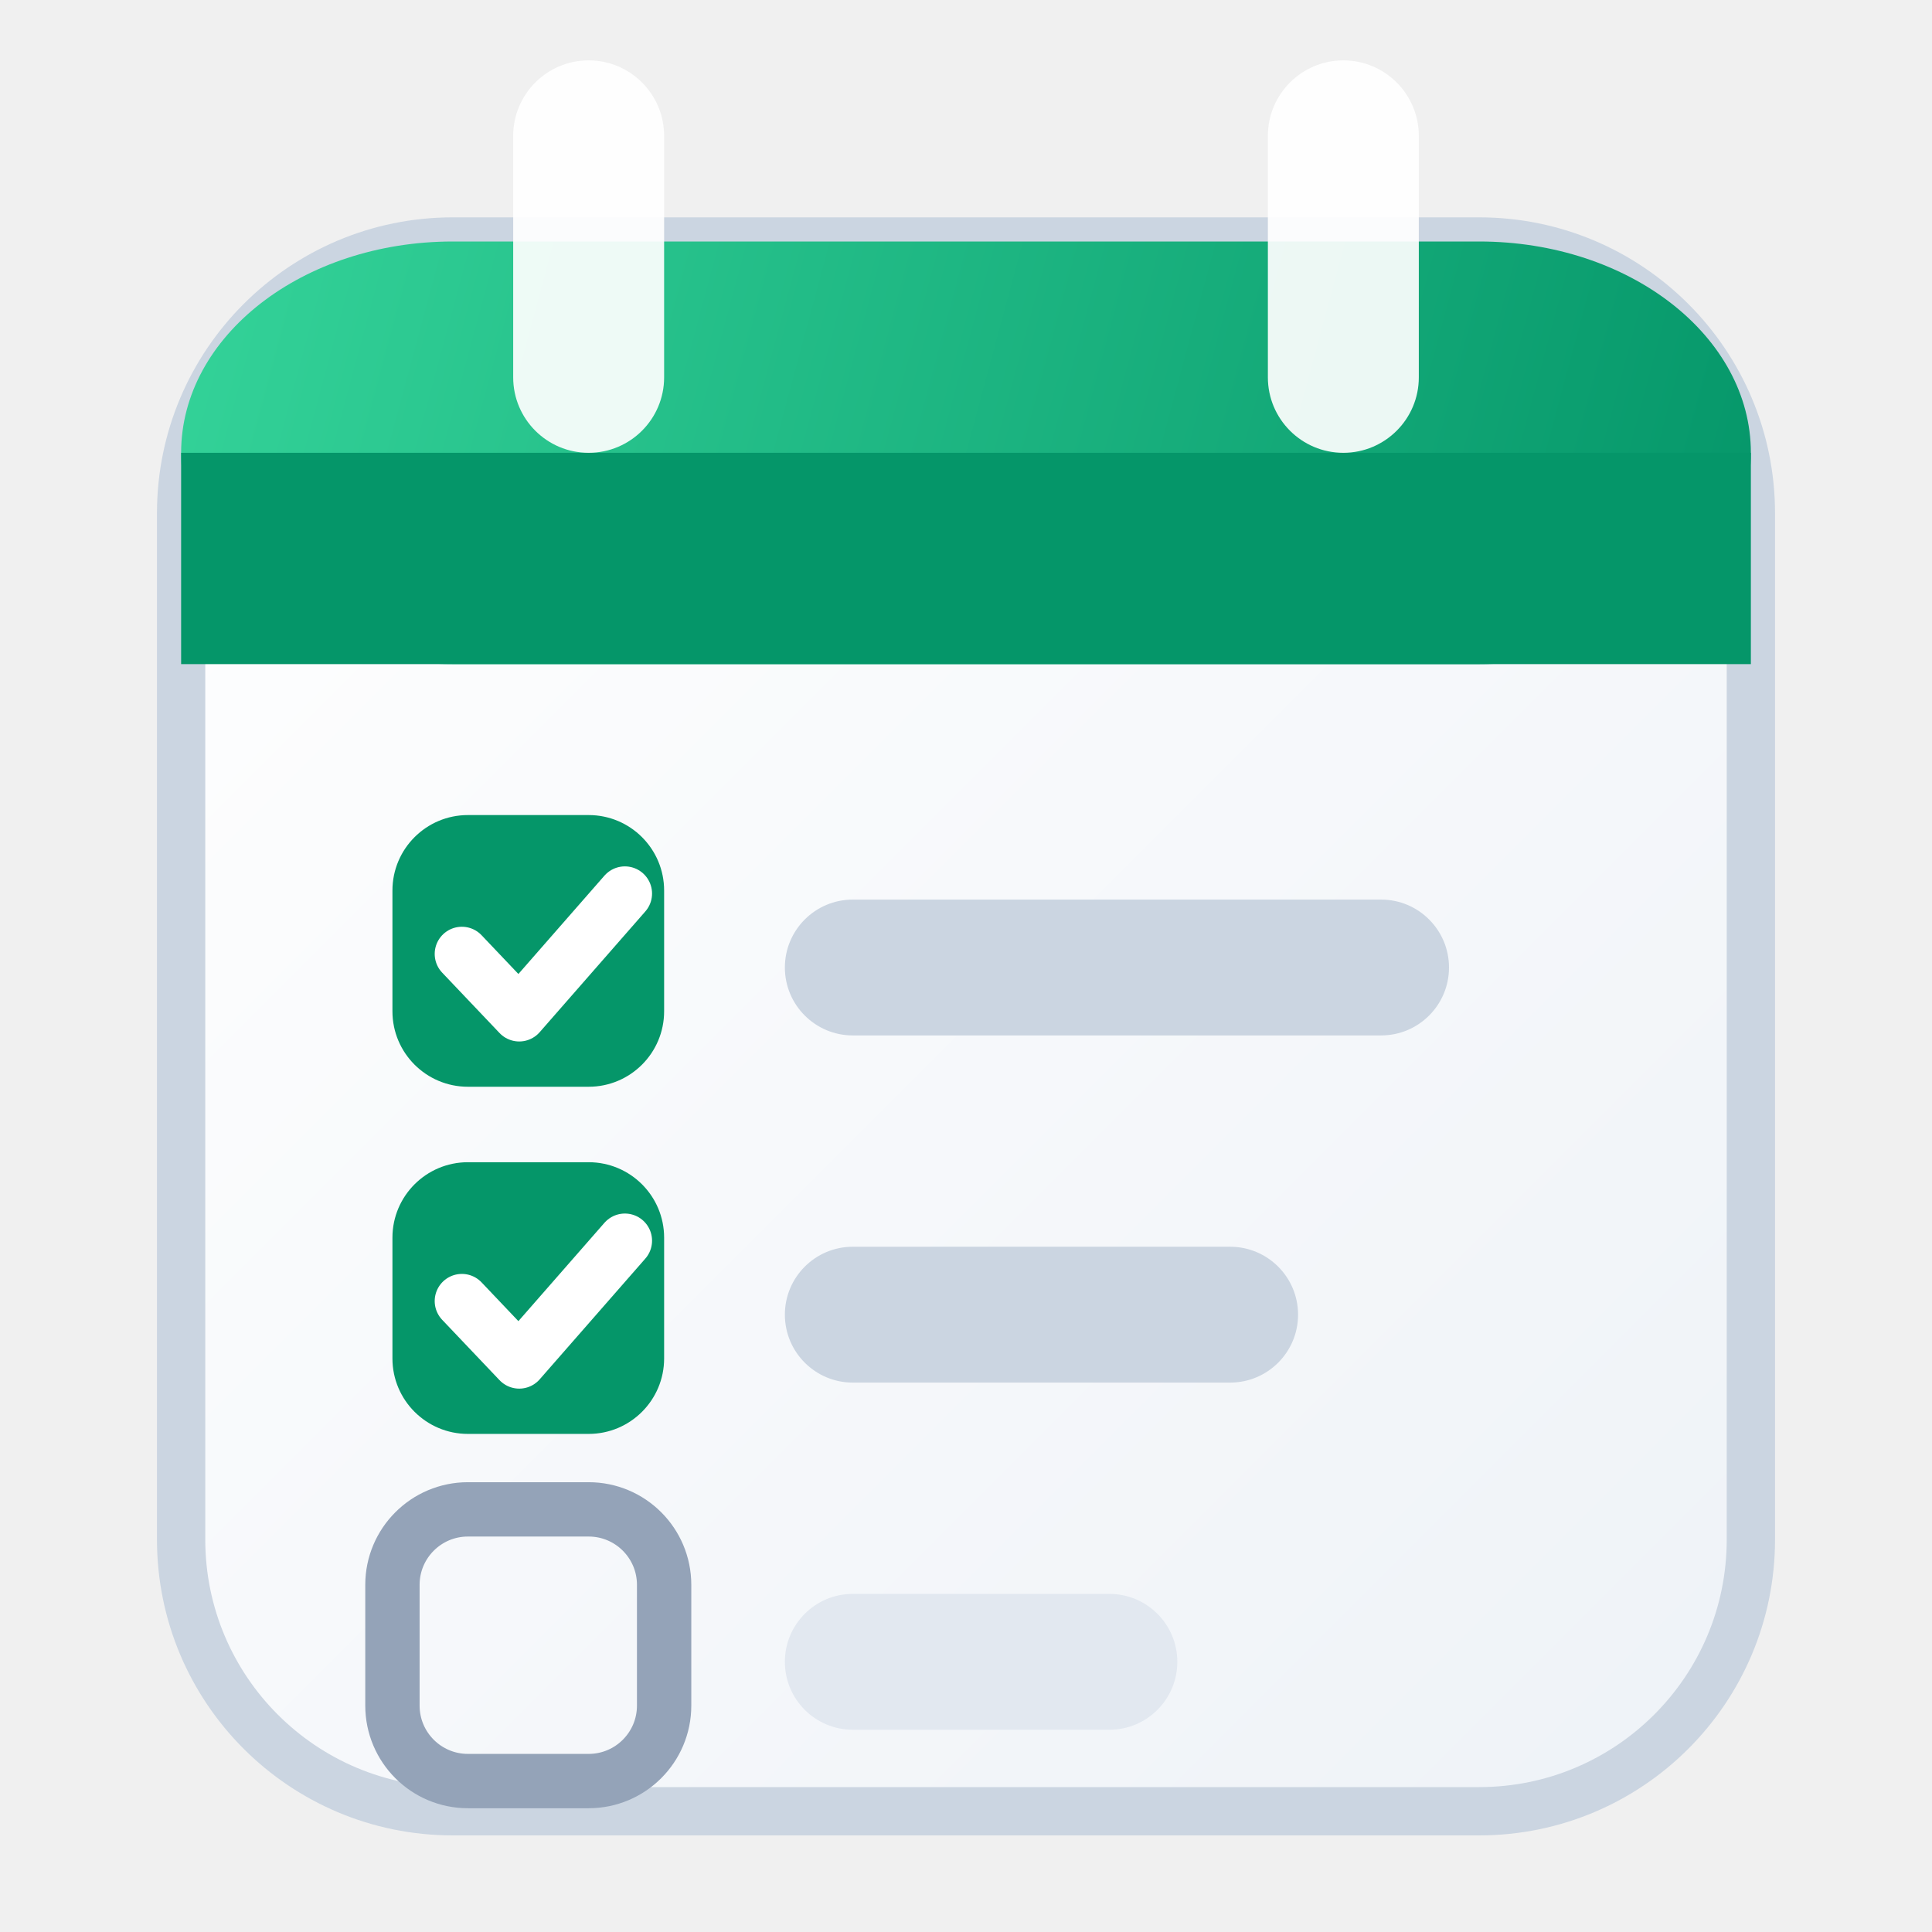
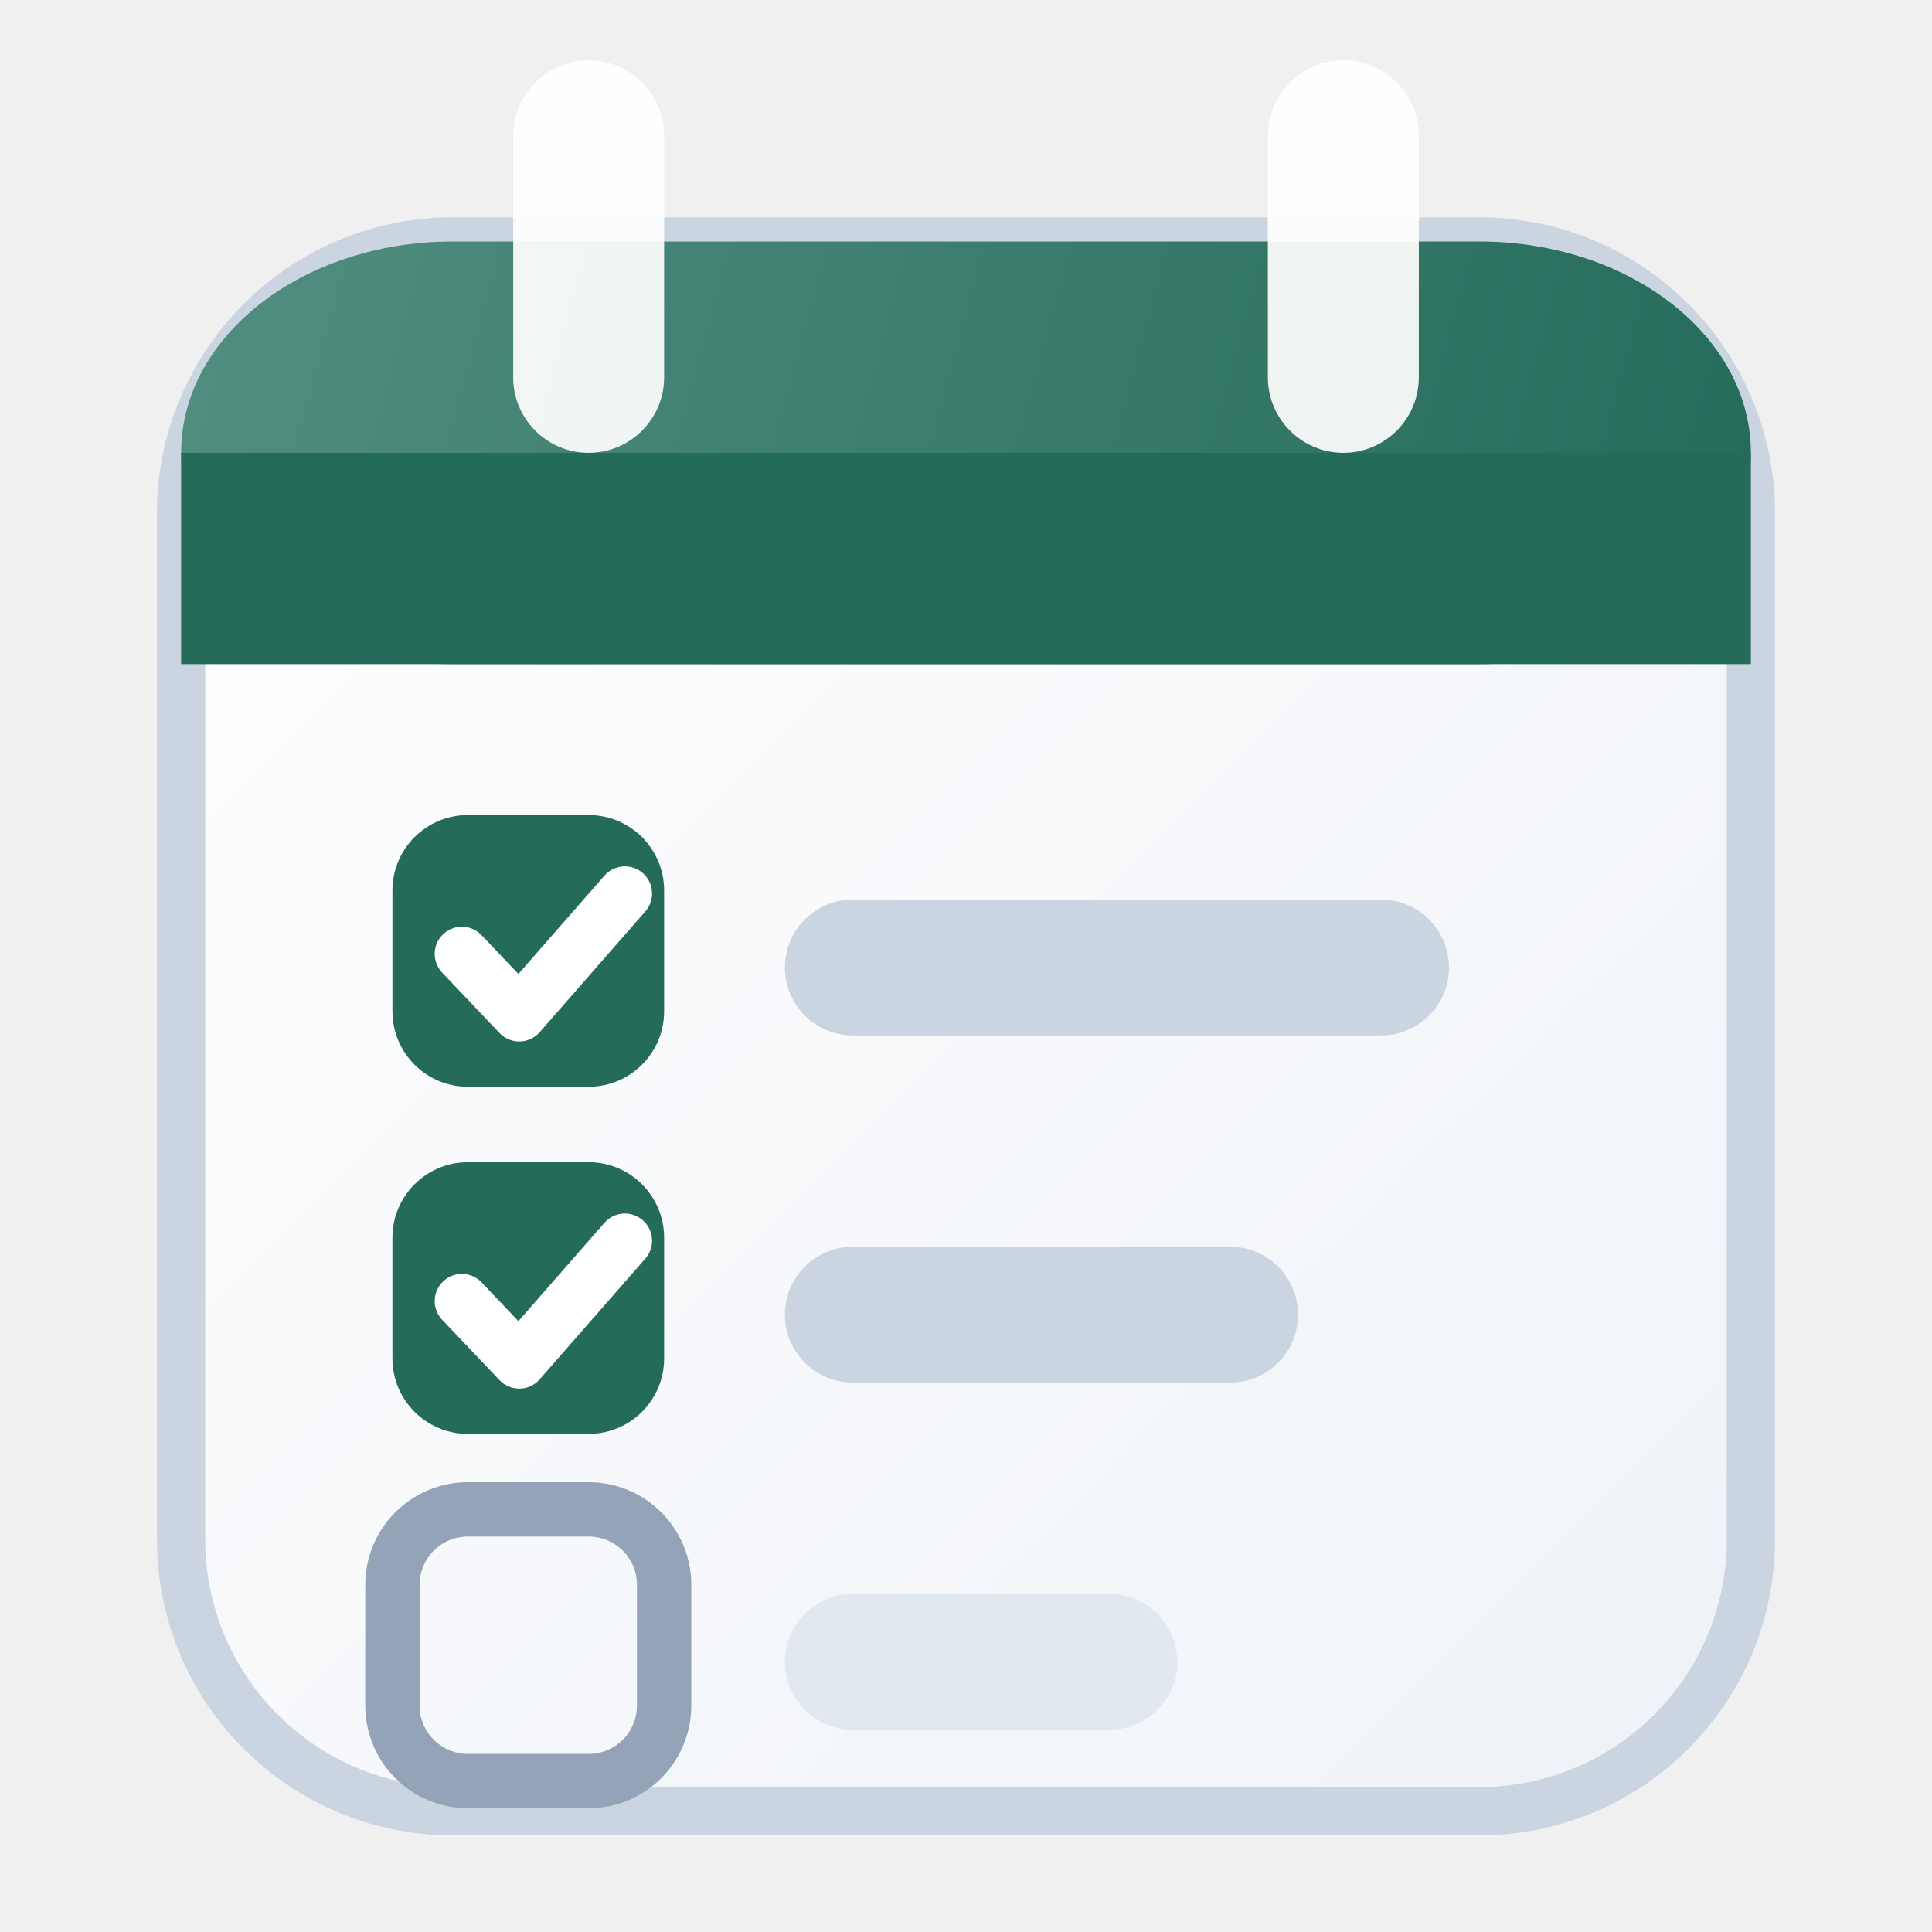
<svg xmlns="http://www.w3.org/2000/svg" viewBox="0 0 64 64">
  <defs>
    <linearGradient id="kertas" x1="6" y1="8" x2="58" y2="60" gradientUnits="userSpaceOnUse">
      <stop offset="0" stop-color="#ffffff" />
      <stop offset="1" stop-color="#eef2f7" />
    </linearGradient>
    <linearGradient id="kepala" x1="6" y1="8" x2="58" y2="22" gradientUnits="userSpaceOnUse">
-       <stop offset="0" stop-color="#34d399" />
-       <stop offset="1" stop-color="#059669" />
+       <stop offset="0" stop-color="#518e7f" />
+       <stop offset="1" stop-color="#246b5a" />
    </linearGradient>
  </defs>
  <rect x="6" y="8" width="52" height="52" rx="9" fill="url(#kertas)" stroke="#cbd5e1" stroke-width="1.6" />
  <rect x="6" y="8" width="52" height="14" rx="9" fill="url(#kepala)" />
-   <rect x="6" y="15" width="52" height="7" fill="#059669" />
+   <rect x="6" y="15" width="52" height="7" fill="#246b5a" />
  <rect x="17" y="2" width="5" height="13" rx="2.5" fill="#ffffff" opacity="0.92" />
  <rect x="42" y="2" width="5" height="13" rx="2.5" fill="#ffffff" opacity="0.92" />
-   <rect x="13" y="27" width="9" height="9" rx="2.5" fill="#059669" />
+   <rect x="13" y="27" width="9" height="9" rx="2.5" fill="#246b5a" />
  <path d="M 15.3 31.6 L 17.2 33.6 L 20.7 29.6" fill="none" stroke="#ffffff" stroke-width="1.8" stroke-linecap="round" stroke-linejoin="round" />
  <rect x="26" y="29.8" width="22" height="4.5" rx="2.25" fill="#cbd5e1" />
-   <rect x="13" y="38.5" width="9" height="9" rx="2.5" fill="#059669" />
+   <rect x="13" y="38.5" width="9" height="9" rx="2.5" fill="#246b5a" />
  <path d="M 15.3 43.1 L 17.2 45.1 L 20.7 41.1" fill="none" stroke="#ffffff" stroke-width="1.8" stroke-linecap="round" stroke-linejoin="round" />
  <rect x="26" y="41.3" width="17" height="4.5" rx="2.25" fill="#cbd5e1" />
  <rect x="13" y="50" width="9" height="9" rx="2.5" fill="none" stroke="#94a3b8" stroke-width="1.8" />
  <rect x="26" y="52.8" width="13" height="4.5" rx="2.25" fill="#e2e8f0" />
</svg>
